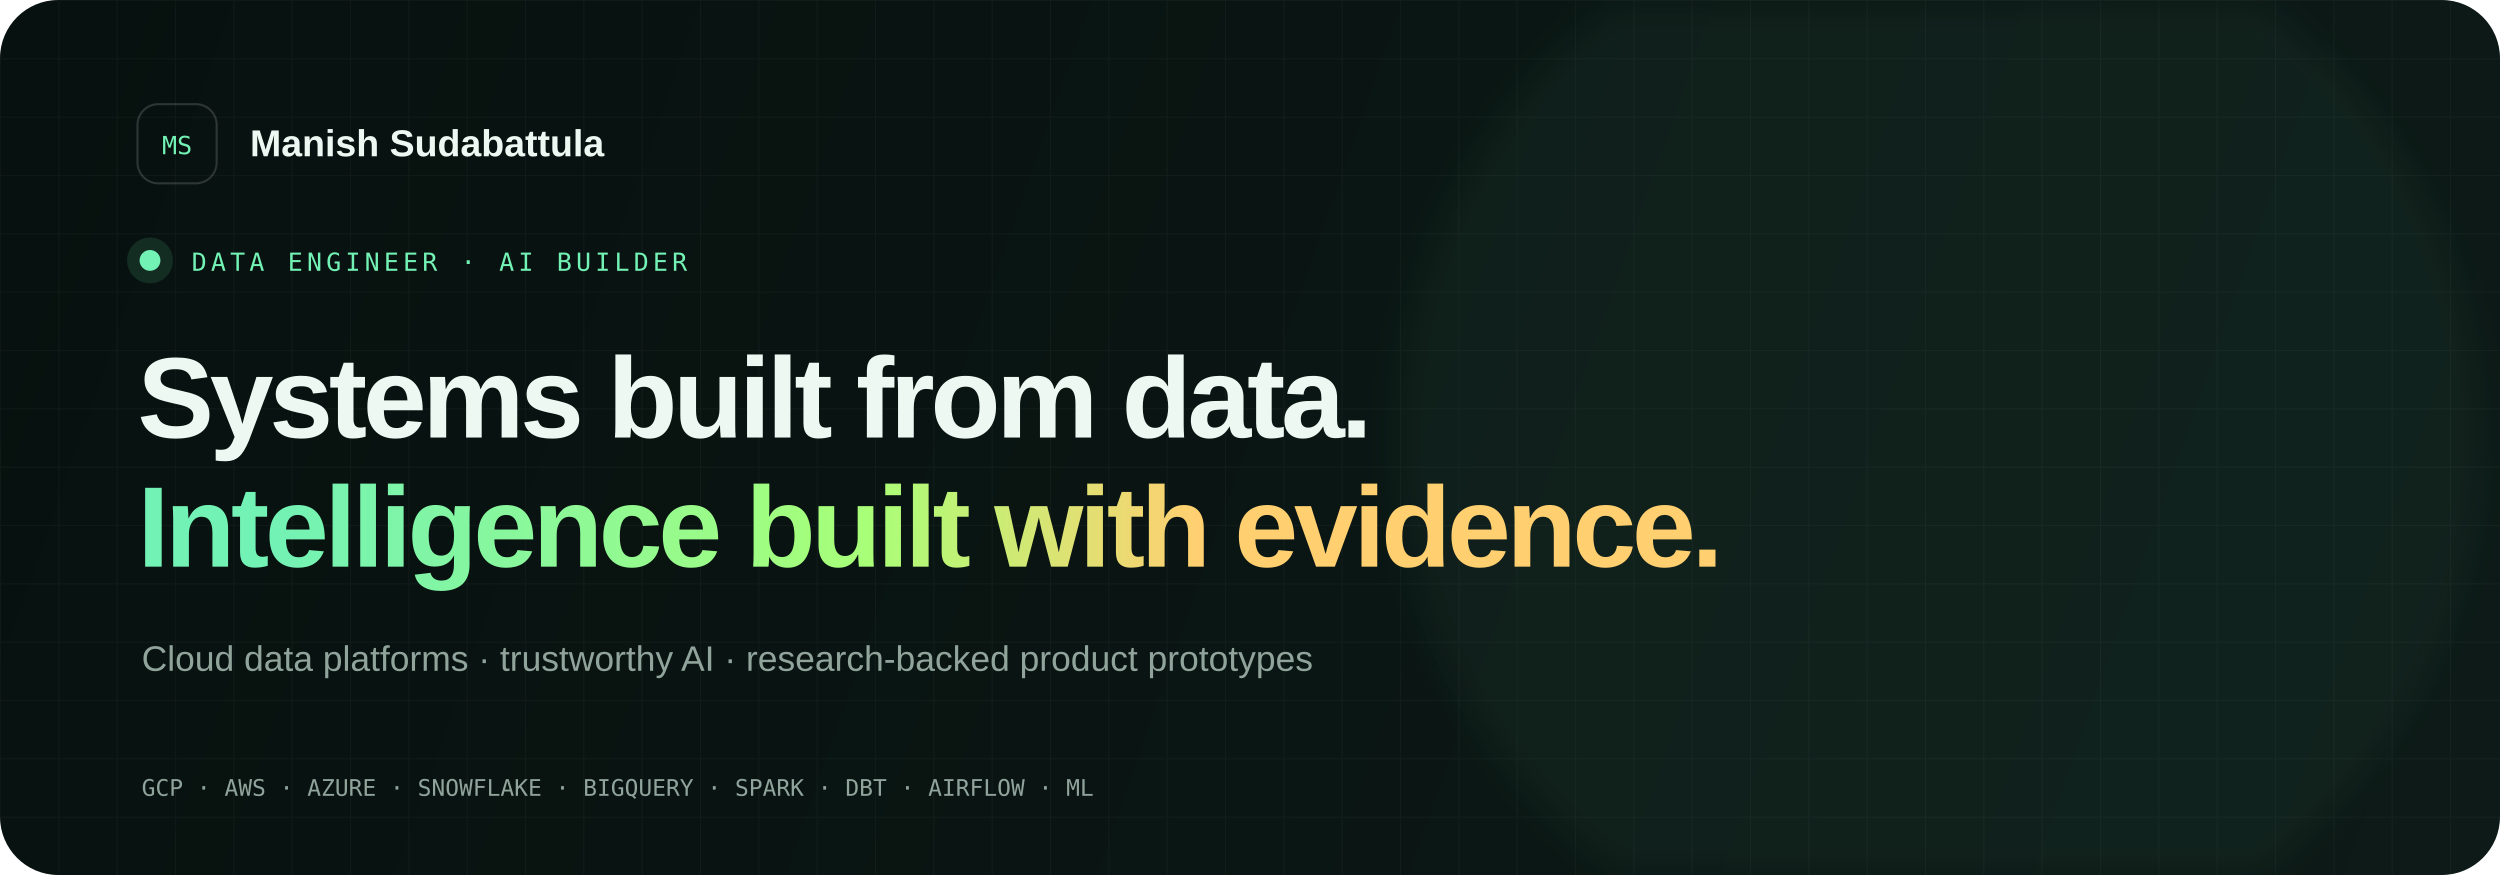
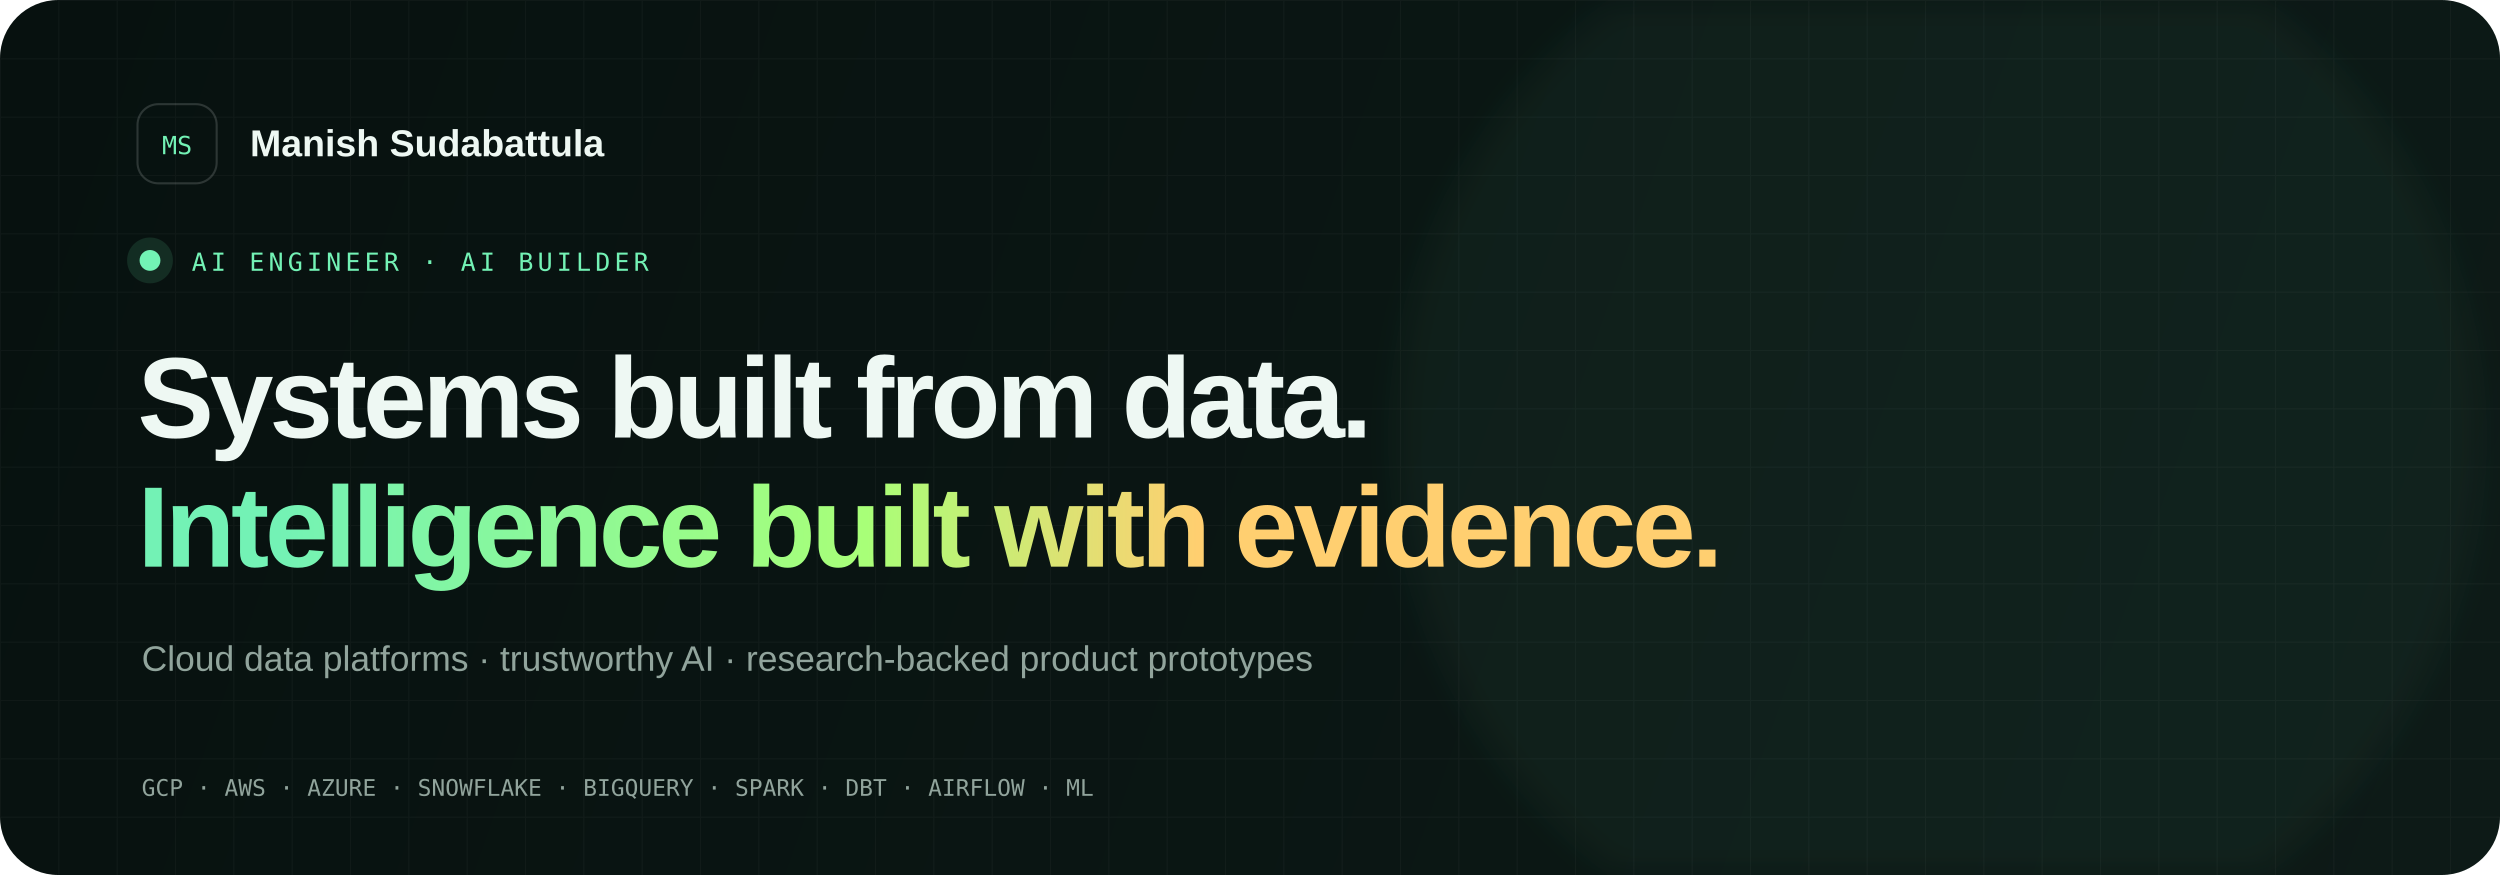
<svg xmlns="http://www.w3.org/2000/svg" width="1200" height="420" viewBox="0 0 1200 420" fill="none">
  <defs>
    <linearGradient id="bg" x1="0" y1="0" x2="1200" y2="420" gradientUnits="userSpaceOnUse">
      <stop stop-color="#07110F" />
      <stop offset="1" stop-color="#0D1A17" />
    </linearGradient>
    <linearGradient id="accent" x1="132" y1="250" x2="575" y2="250" gradientUnits="userSpaceOnUse">
      <stop stop-color="#73F2B5" />
      <stop offset="0.64" stop-color="#A8FF78" />
      <stop offset="1" stop-color="#FFCF70" />
    </linearGradient>
    <filter id="glow" x="-100%" y="-100%" width="300%" height="300%">
      <feGaussianBlur stdDeviation="8" />
    </filter>
    <pattern id="grid" width="28" height="28" patternUnits="userSpaceOnUse">
      <path d="M28 0H0V28" stroke="#EEF8F3" stroke-opacity="0.035" />
    </pattern>
  </defs>
  <rect width="1200" height="420" rx="28" fill="url(#bg)" />
  <rect width="1200" height="420" rx="28" fill="url(#grid)" />
  <circle cx="930" cy="210" r="260" fill="#73F2B5" fill-opacity="0.045" filter="url(#glow)" />
  <rect x="66" y="50" width="38" height="38" rx="10" stroke="#EEF8F3" stroke-opacity="0.16" />
  <text x="85" y="74" text-anchor="middle" fill="#73F2B5" font-family="monospace" font-size="12">MS</text>
  <text x="120" y="75" fill="#EEF8F3" font-family="Arial, sans-serif" font-size="18" font-weight="700">Manish Sudabattula</text>
  <circle cx="72" cy="125" r="5" fill="#73F2B5" />
  <circle cx="72" cy="125" r="11" fill="#73F2B5" fill-opacity="0.12" />
-   <text x="92" y="130" fill="#73F2B5" font-family="monospace" font-size="12" letter-spacing="2">DATA ENGINEER · AI BUILDER</text>
+   <text x="92" y="130" fill="#73F2B5" font-family="monospace" font-size="12" letter-spacing="2">AI ENGINEER · AI BUILDER</text>
  <text x="66" y="210" fill="#EEF8F3" font-family="Arial, sans-serif" font-size="55" font-weight="700" letter-spacing="-2">Systems built from data.</text>
  <text x="66" y="272" fill="url(#accent)" font-family="Arial, sans-serif" font-size="55" font-weight="700" letter-spacing="-2">Intelligence built with evidence.</text>
  <text x="68" y="322" fill="#91A49C" font-family="Arial, sans-serif" font-size="17">Cloud data platforms · trustworthy AI · research-backed product prototypes</text>
  <text x="68" y="382" fill="#91A49C" font-family="monospace" font-size="11">GCP · AWS · AZURE · SNOWFLAKE · BIGQUERY · SPARK · DBT · AIRFLOW · ML</text>
</svg>
